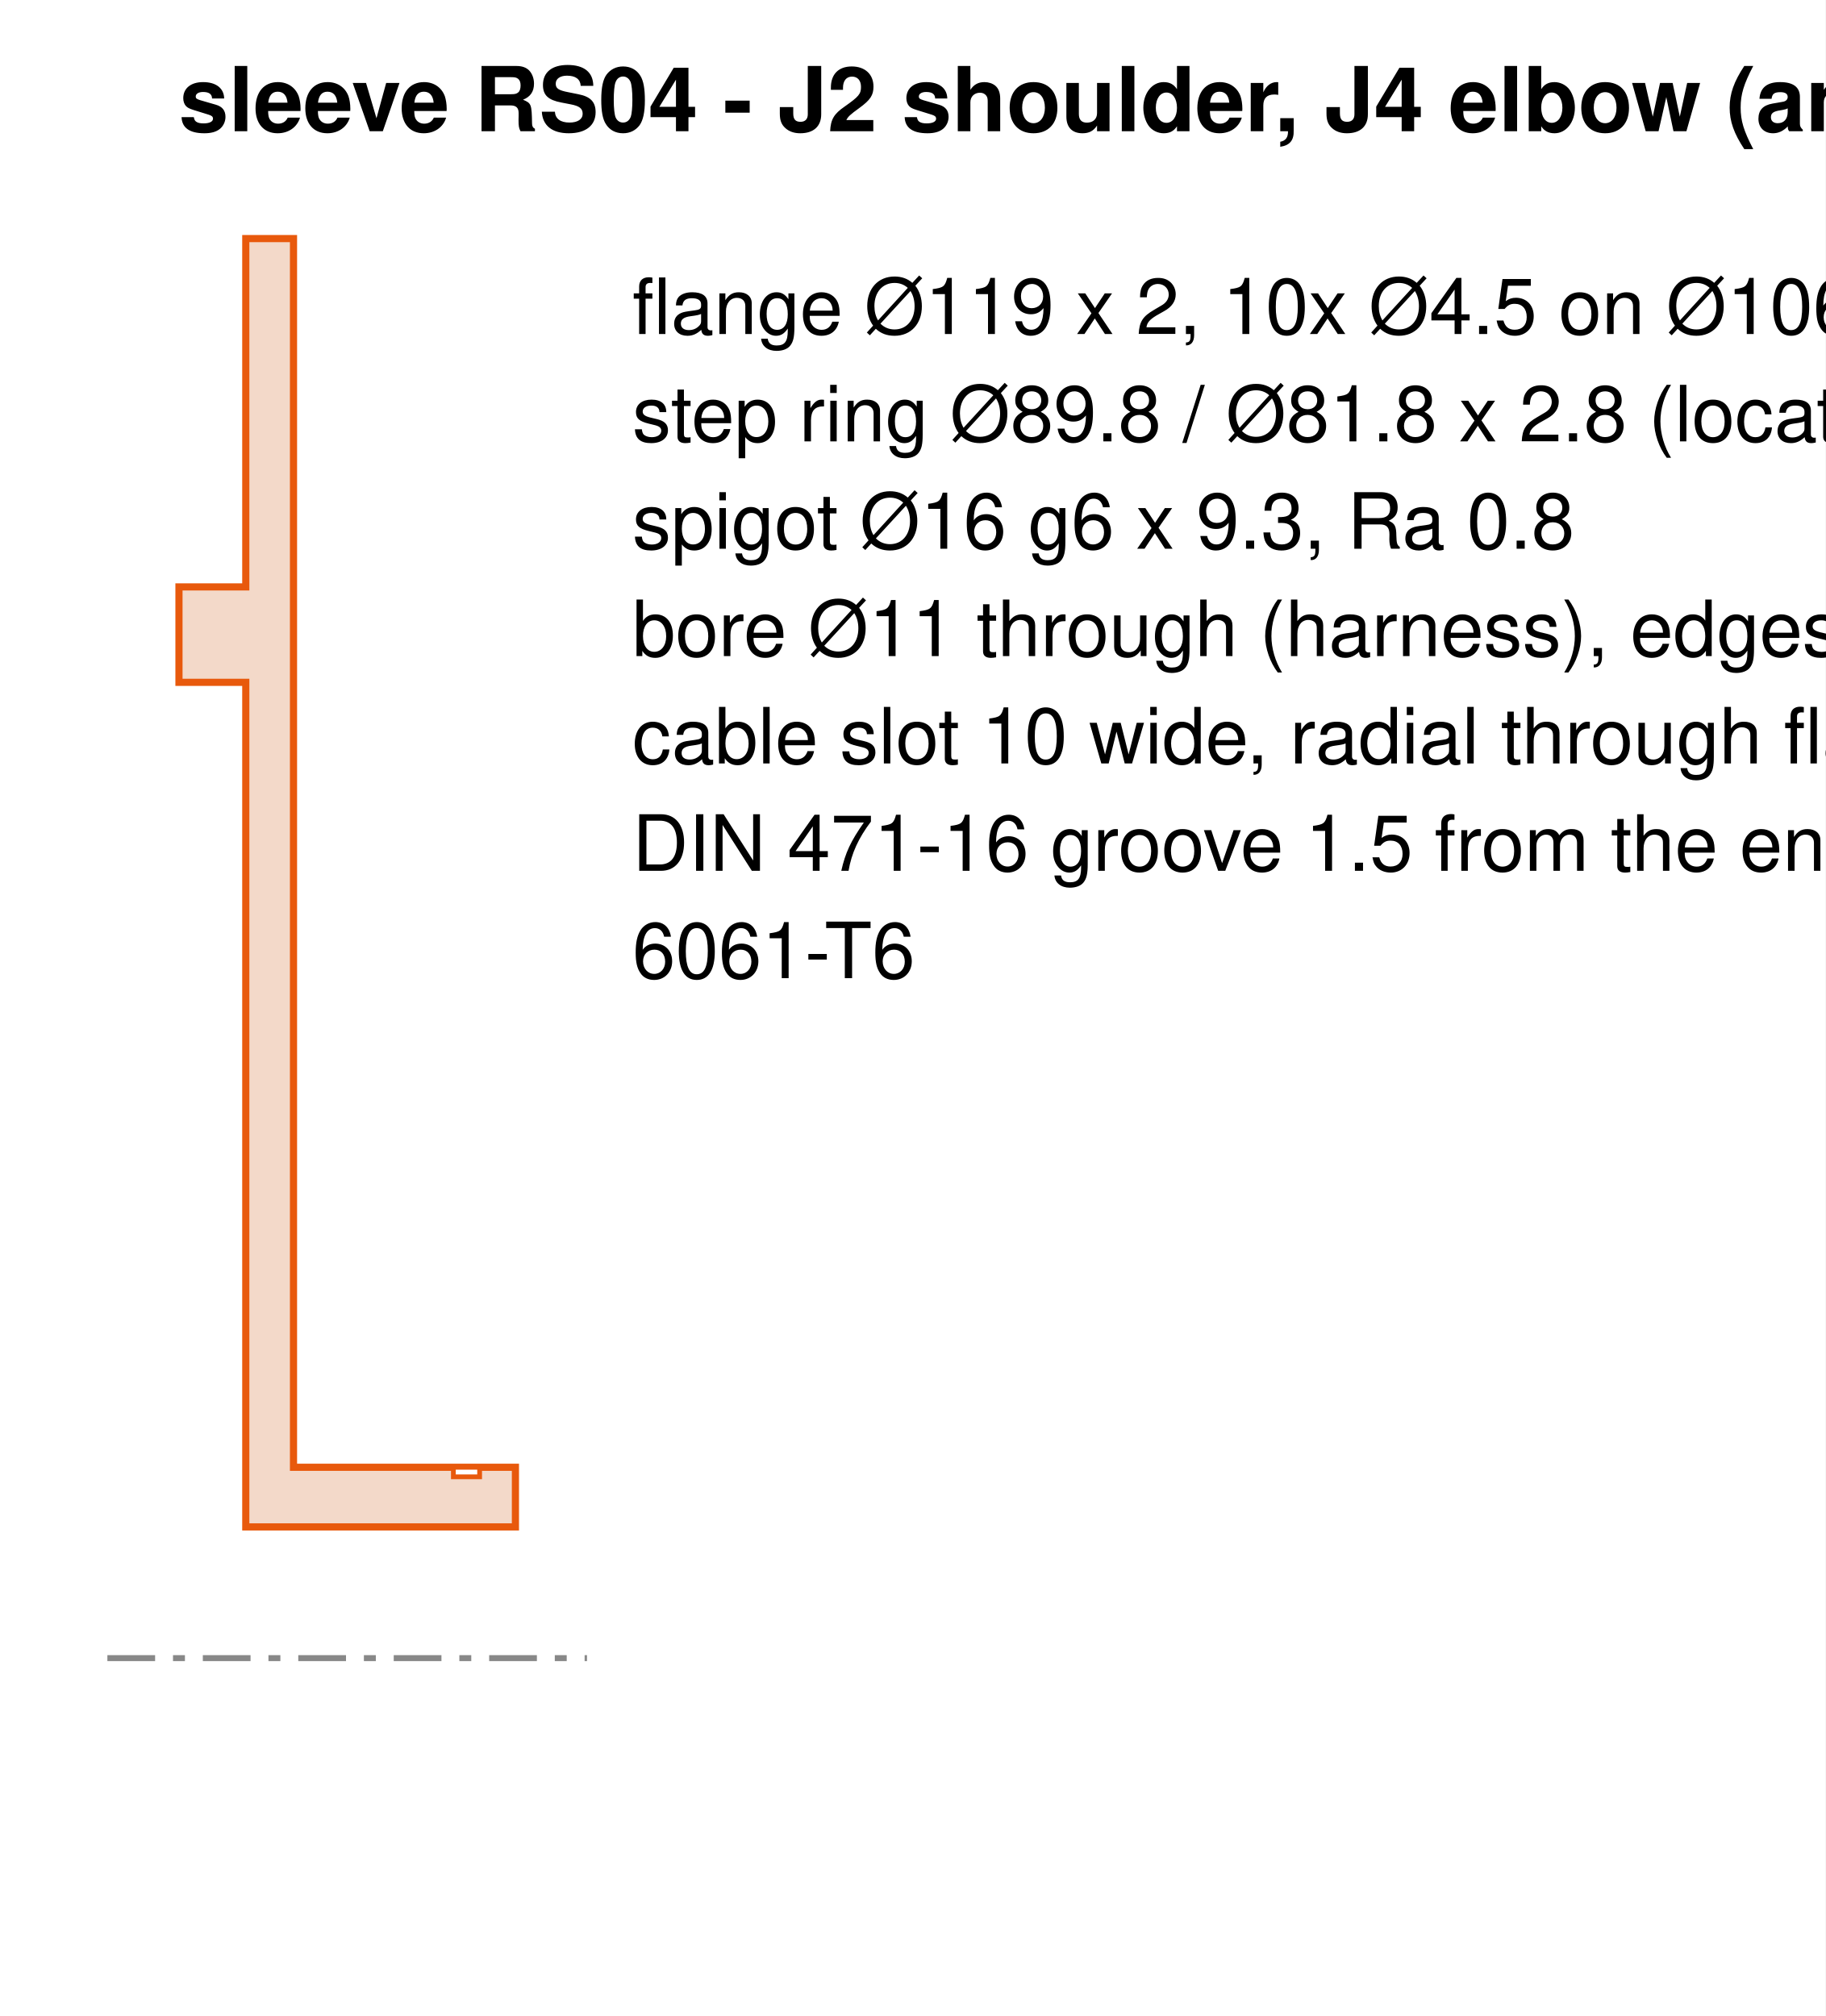
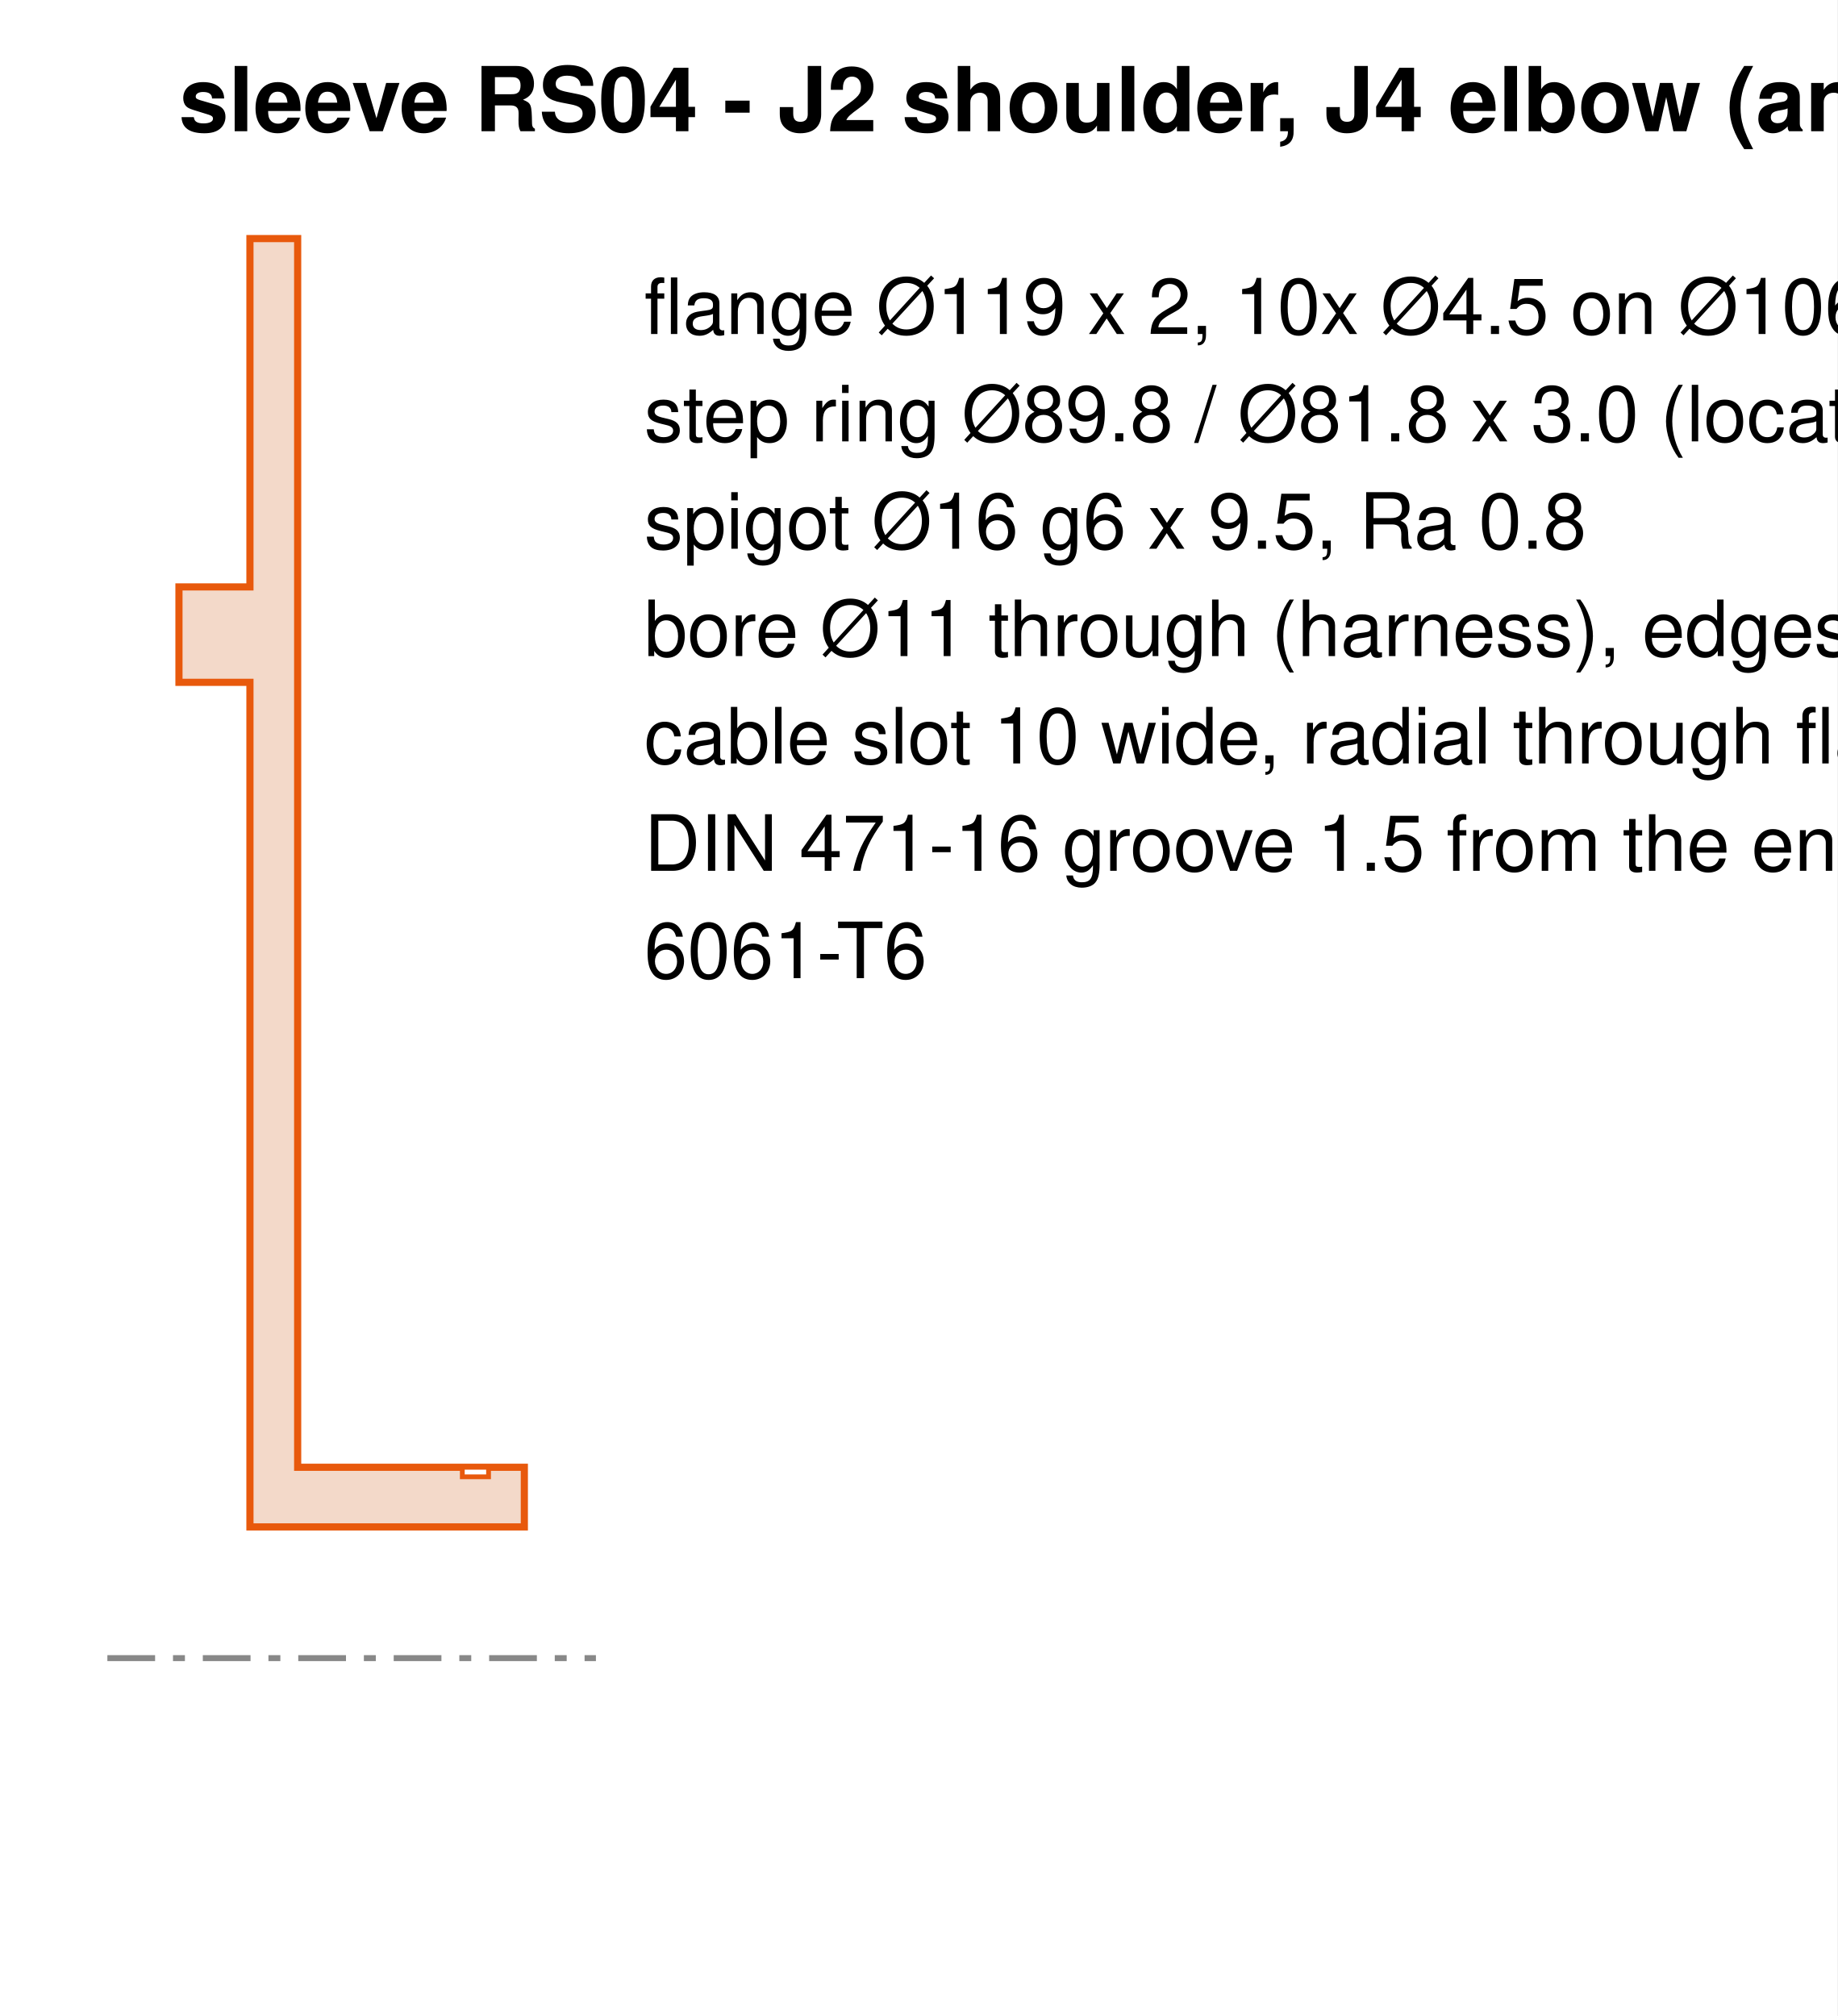
- <svg xmlns="http://www.w3.org/2000/svg" viewBox="0 0 306 338" width="306" height="338">
+ <svg xmlns="http://www.w3.org/2000/svg" viewBox="0 0 308 338" width="308" height="338">
  <rect width="100%" height="100%" fill="#fff" />
-   <polygon points="30.0,114.4 30.0,98.4 41.2,98.4 41.2,40.0 49.2,40.0 49.2,246.0 86.4,246.0 86.4,256.0 41.2,256.0 41.2,114.4" fill="#f3d9c9" stroke="#e8590c" stroke-width="1.2" />
-   <line x1="18.0" y1="278.0" x2="98.4" y2="278.0" stroke="#888" stroke-dasharray="8 3 2 3" />
-   <rect x="76.0" y="246.0" width="4.4" height="1.6" fill="#fff" stroke="#e8590c" stroke-width="0.8" />
-   <text x="106" y="56" font-family="Helvetica" font-size="13">flange Ø119 x 2, 10x Ø4.5 on Ø106</text>
-   <text x="106" y="74" font-family="Helvetica" font-size="13">step ring Ø89.8 / Ø81.8 x 2.8 (locates in plate B)</text>
-   <text x="106" y="92" font-family="Helvetica" font-size="13">spigot Ø16 g6 x 9.3, Ra 0.8</text>
-   <text x="106" y="110" font-family="Helvetica" font-size="13">bore Ø11 through (harness), edges R1</text>
-   <text x="106" y="128" font-family="Helvetica" font-size="13">cable slot 10 wide, radial through flange + step</text>
-   <text x="106" y="146" font-family="Helvetica" font-size="13">DIN 471-16 groove 1.5 from the end</text>
-   <text x="106" y="164" font-family="Helvetica" font-size="13">6061-T6</text>
+   <polygon points="30.0,114.4 30.0,98.4 41.9,98.4 41.9,40.0 49.9,40.0 49.9,246.0 87.9,246.0 87.9,256.0 41.9,256.0 41.9,114.4" fill="#f3d9c9" stroke="#e8590c" stroke-width="1.2" />
+   <line x1="18.0" y1="278.0" x2="99.9" y2="278.0" stroke="#888" stroke-dasharray="8 3 2 3" />
+   <rect x="77.5" y="246.0" width="4.4" height="1.6" fill="#fff" stroke="#e8590c" stroke-width="0.8" />
+   <text x="108" y="56" font-family="Helvetica" font-size="13">flange Ø119 x 2, 10x Ø4.5 on Ø106</text>
+   <text x="108" y="74" font-family="Helvetica" font-size="13">step ring Ø89.8 / Ø81.8 x 3.0 (locates in plate B)</text>
+   <text x="108" y="92" font-family="Helvetica" font-size="13">spigot Ø16 g6 x 9.5, Ra 0.8</text>
+   <text x="108" y="110" font-family="Helvetica" font-size="13">bore Ø11 through (harness), edges R1</text>
+   <text x="108" y="128" font-family="Helvetica" font-size="13">cable slot 10 wide, radial through flange + step</text>
+   <text x="108" y="146" font-family="Helvetica" font-size="13">DIN 471-16 groove 1.5 from the end</text>
+   <text x="108" y="164" font-family="Helvetica" font-size="13">6061-T6</text>
  <text x="30" y="22" font-family="Helvetica" font-size="15" font-weight="bold">sleeve RS04 - J2 shoulder, J4 elbow (and the elbow rig) (3 off)</text>
</svg>
